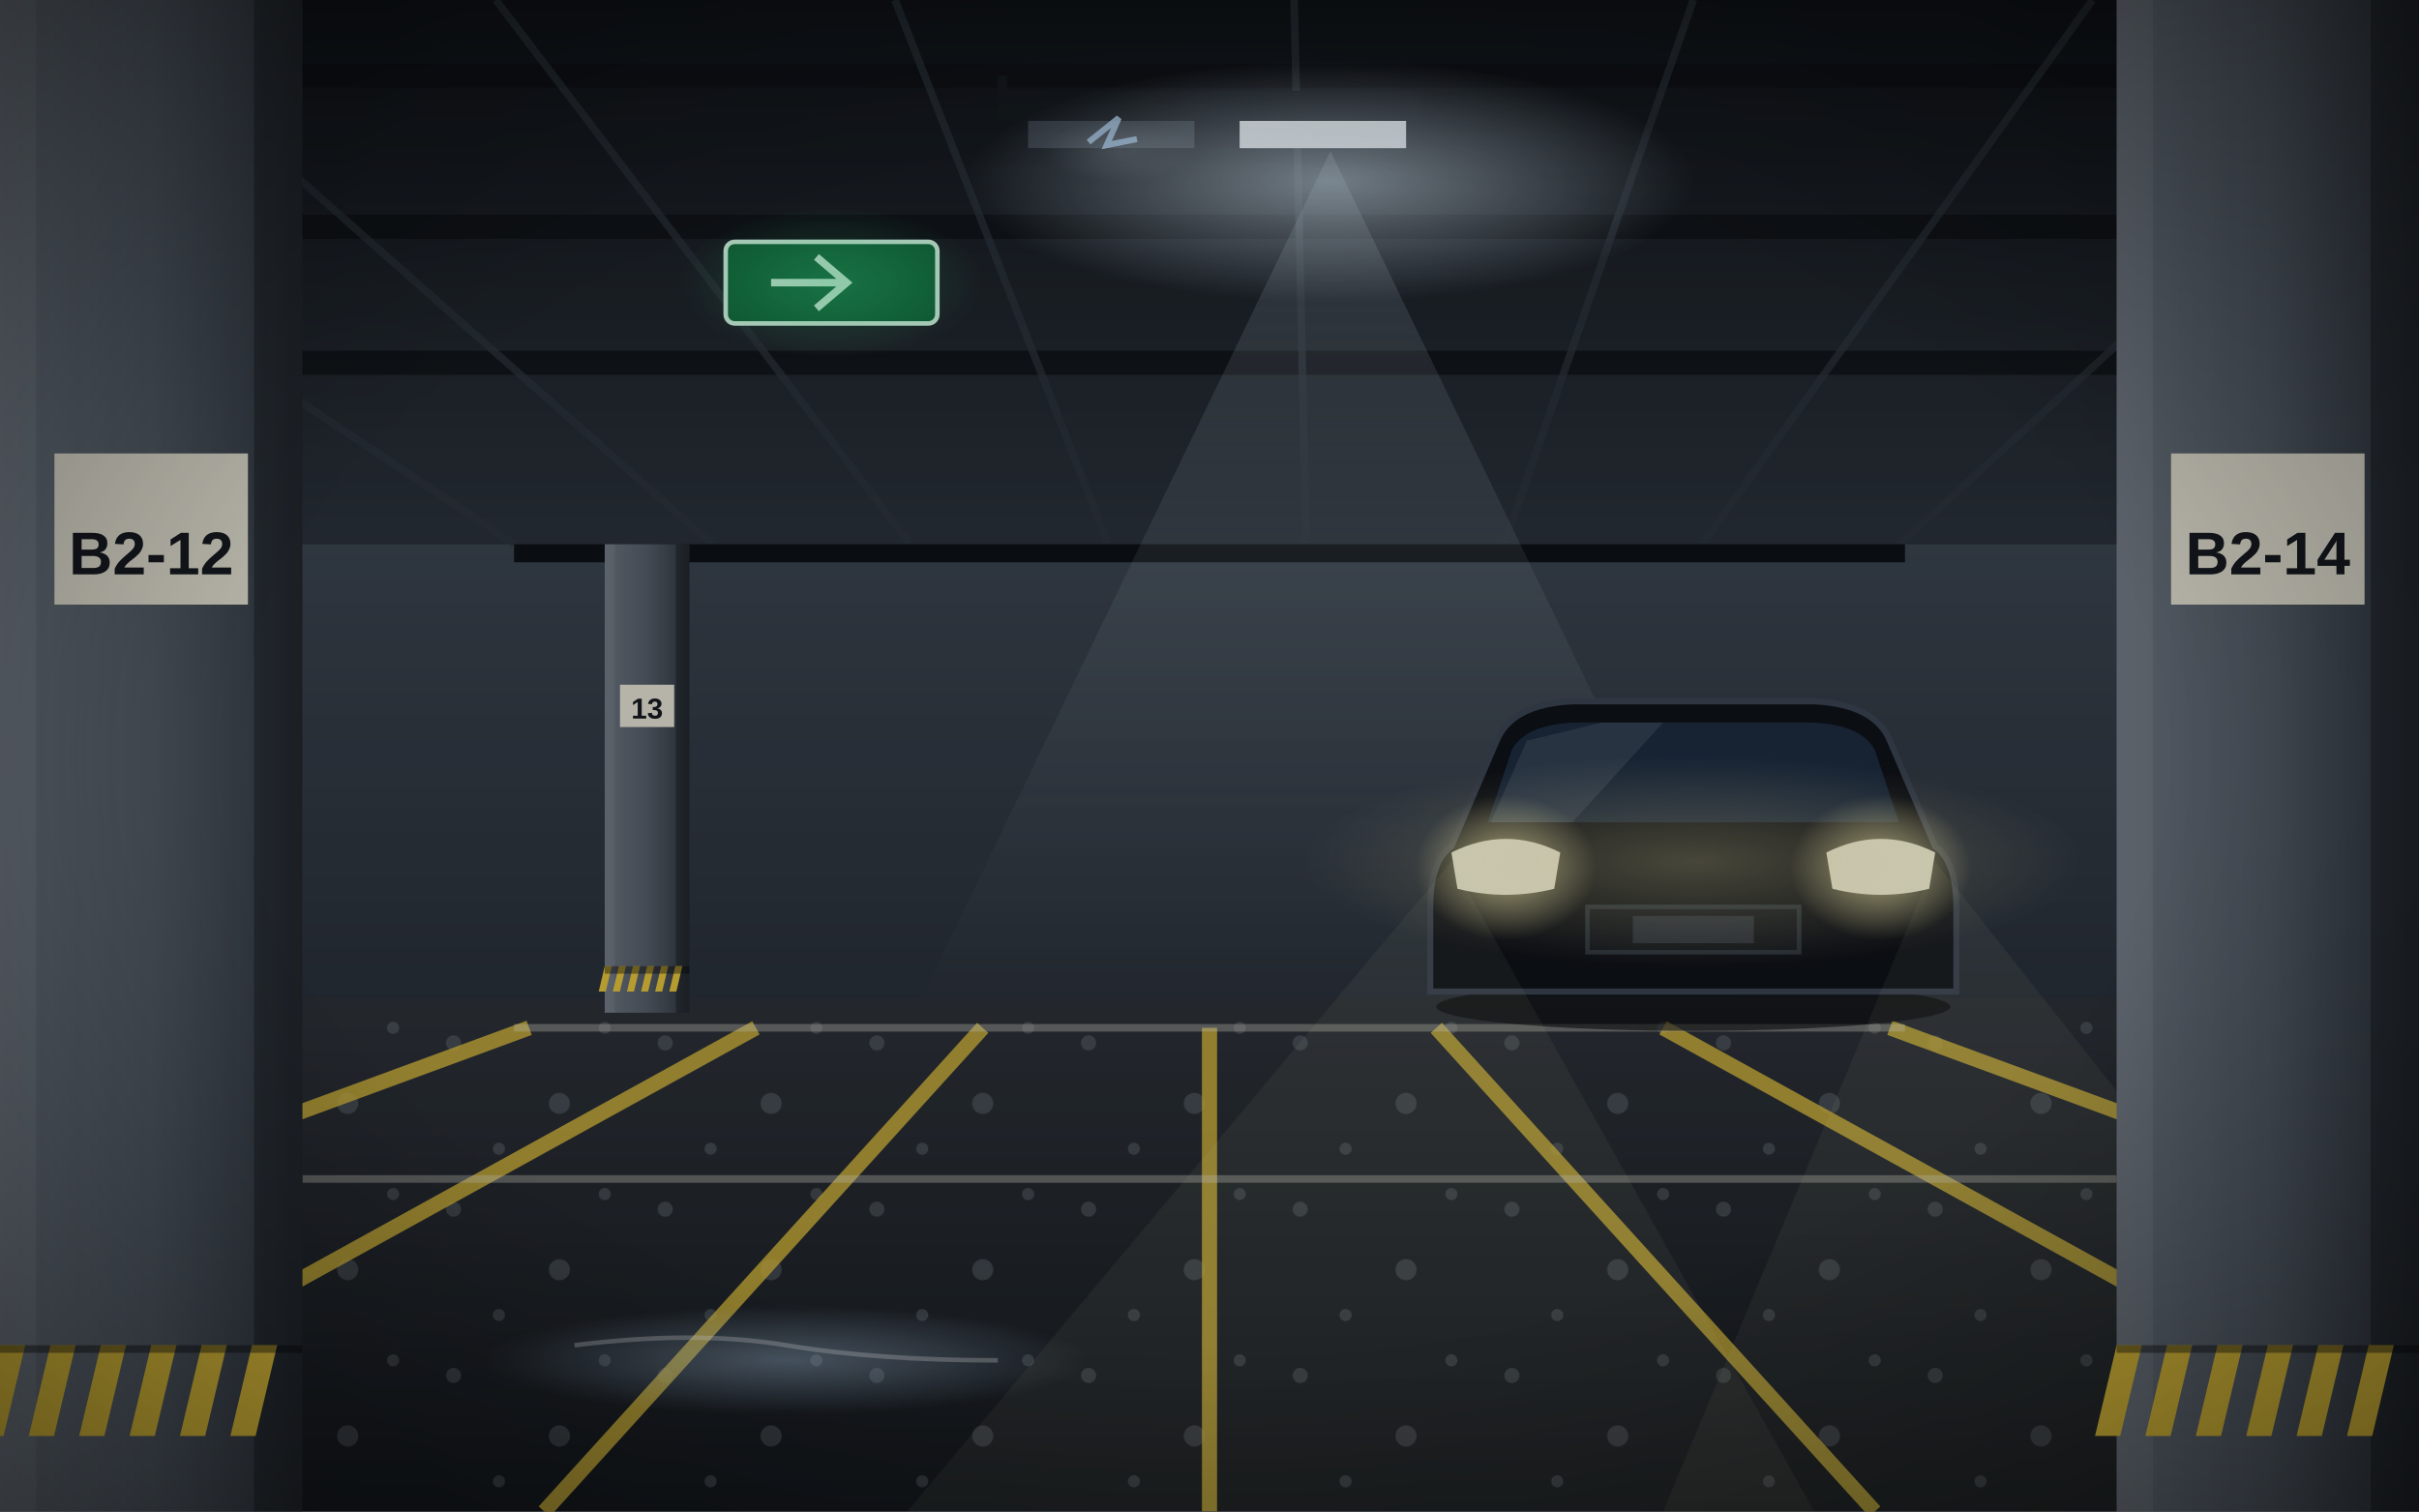
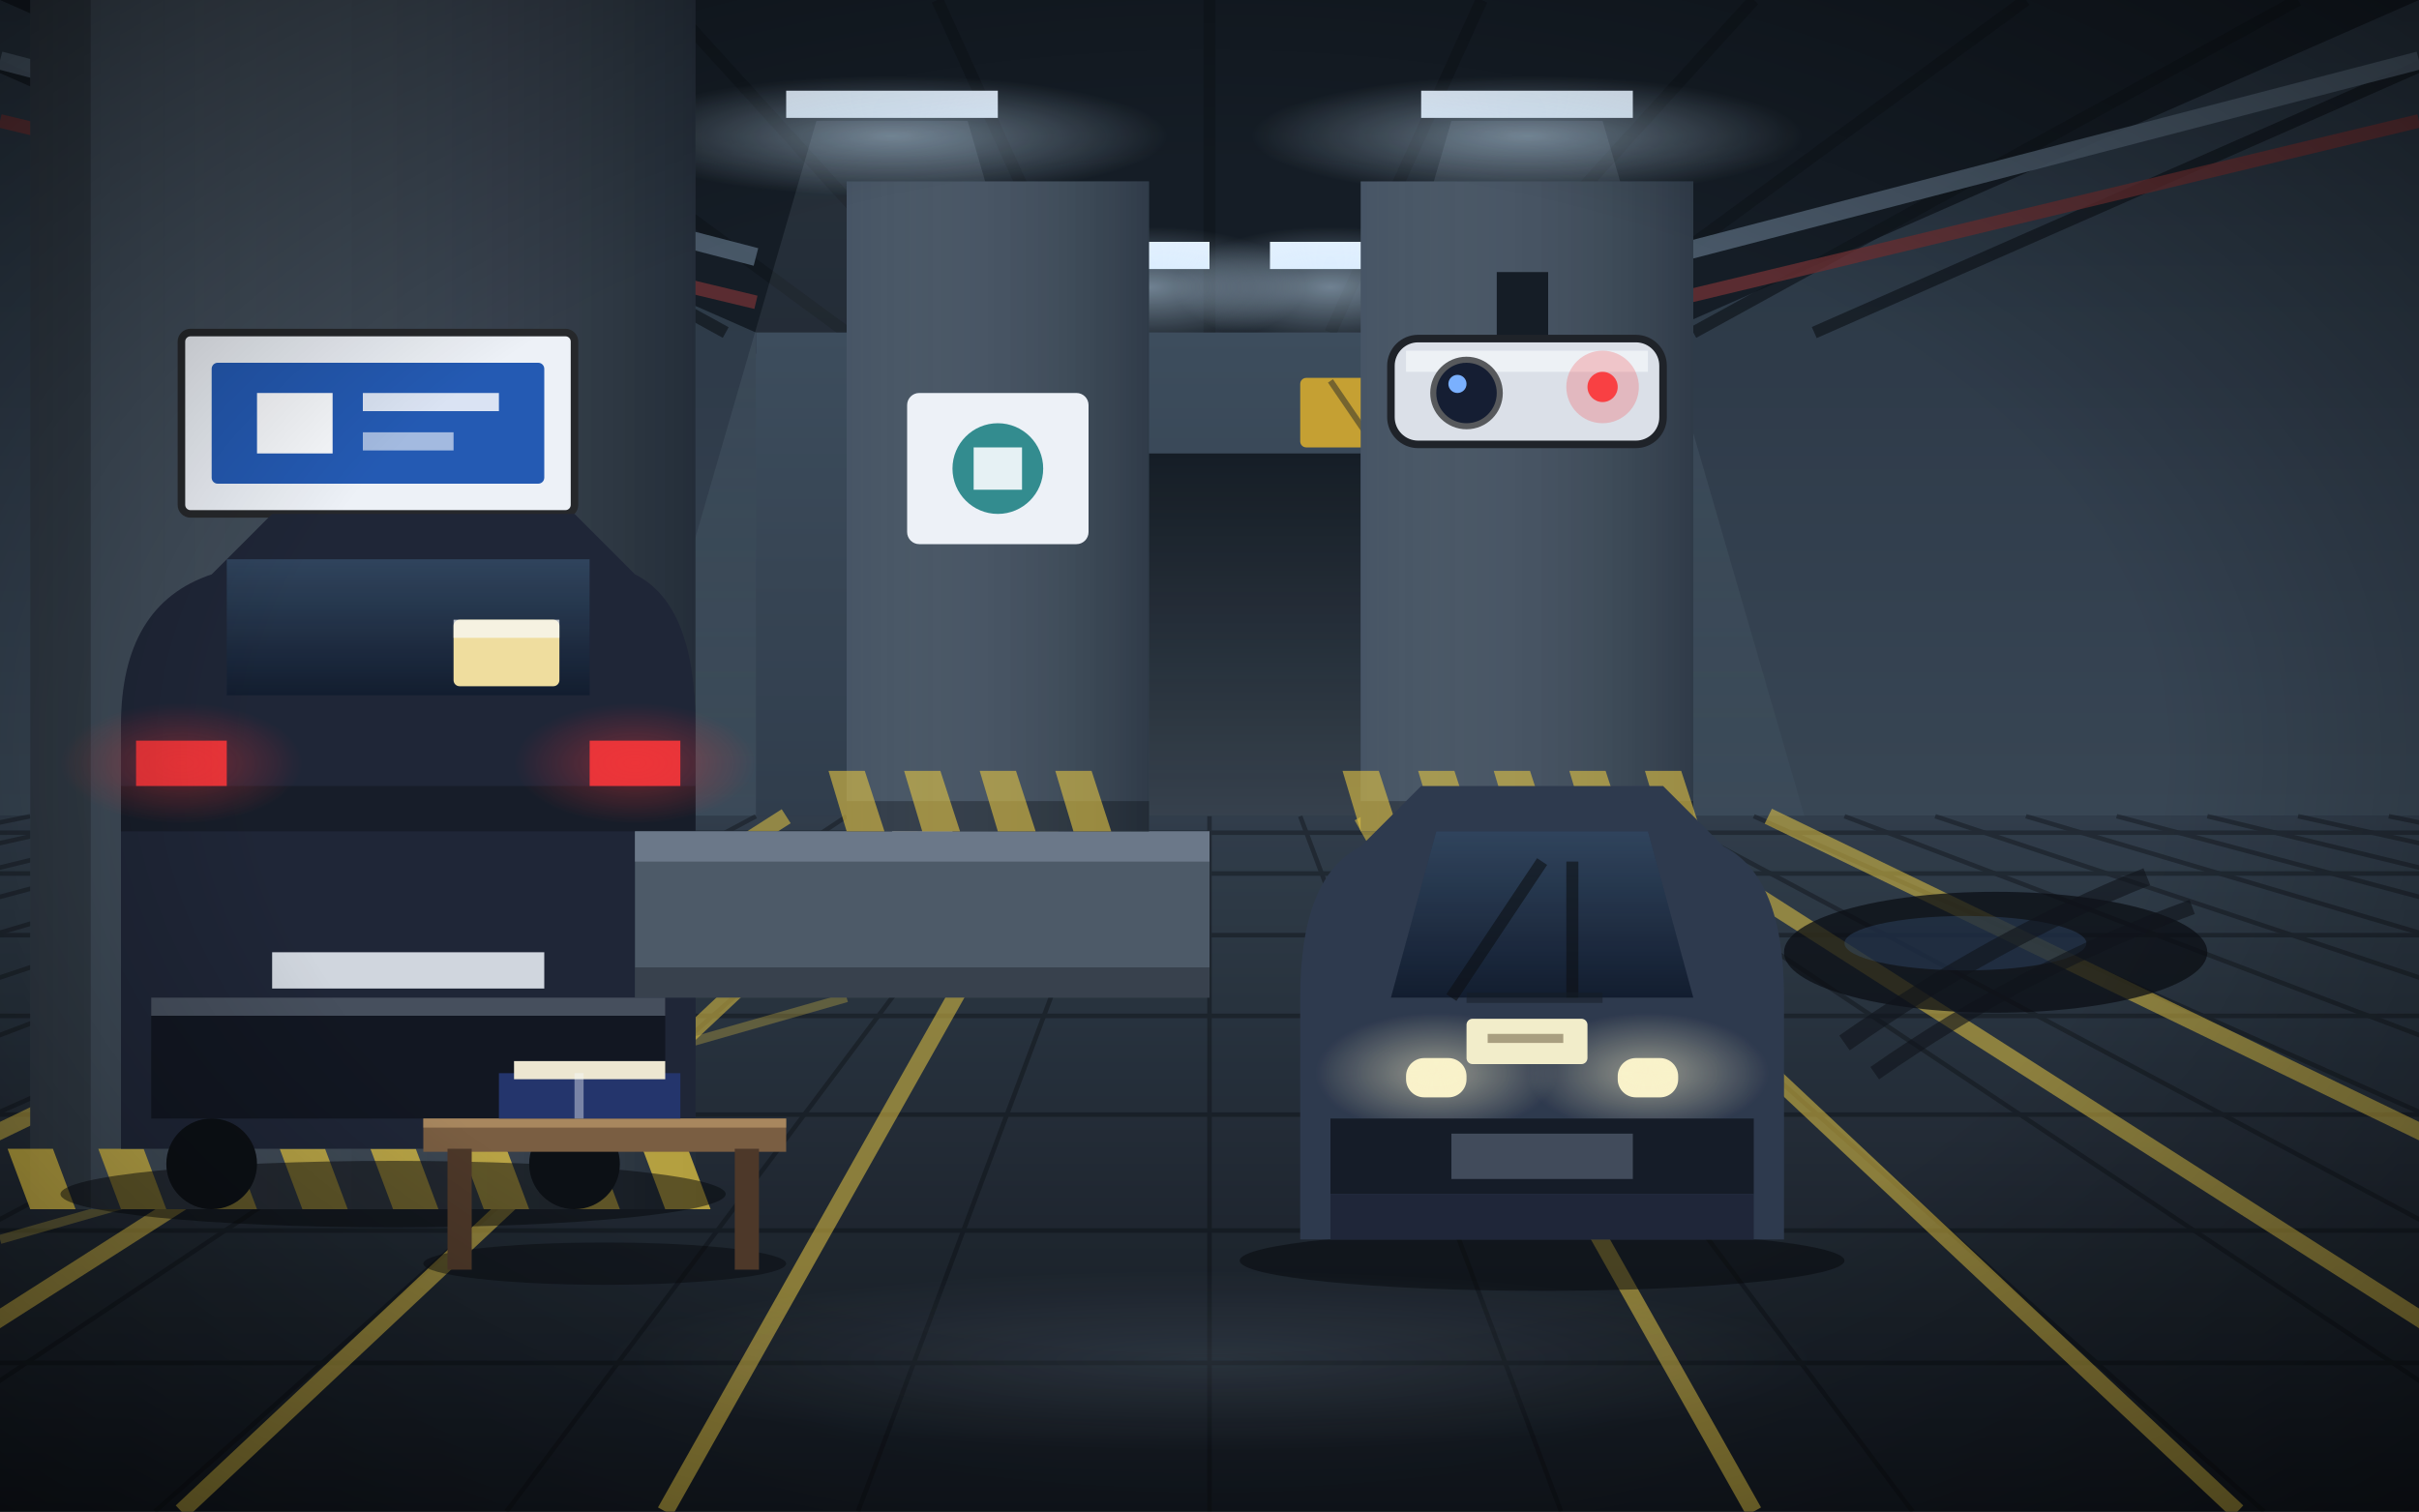
- <svg xmlns="http://www.w3.org/2000/svg" viewBox="0 0 160 100" preserveAspectRatio="xMidYMid slice" width="100%" height="100%">
+ <svg xmlns="http://www.w3.org/2000/svg" viewBox="0 0 160 100" preserveAspectRatio="xMidYMid slice" width="1920" height="1200">
  <defs>
-     <radialGradient id="vgl21" cx="0.5" cy="0.5" r="0.78">
+     <linearGradient id="gar1" x1="0" y1="0" x2="0" y2="1">
+       <stop offset="0" stop-color="#232d38" stop-opacity="1" />
+       <stop offset="1" stop-color="#34414d" stop-opacity="1" />
+     </linearGradient>
+     <radialGradient id="gar2" cx="0.5" cy="0.5" r="0.5">
+       <stop offset="0" stop-color="#cfeaff" stop-opacity="0.5" />
+       <stop offset="1" stop-color="#cfeaff" stop-opacity="0" />
+     </radialGradient>
+     <radialGradient id="gar3" cx="0.5" cy="0.5" r="0.5">
+       <stop offset="0" stop-color="#cfeaff" stop-opacity="0.5" />
+       <stop offset="1" stop-color="#cfeaff" stop-opacity="0" />
+     </radialGradient>
+     <radialGradient id="gar4" cx="0.5" cy="0.5" r="0.5">
+       <stop offset="0" stop-color="#cfeaff" stop-opacity="0.5" />
+       <stop offset="1" stop-color="#cfeaff" stop-opacity="0" />
+     </radialGradient>
+     <radialGradient id="gar5" cx="0.5" cy="0.5" r="0.5">
+       <stop offset="0" stop-color="#cfeaff" stop-opacity="0.5" />
+       <stop offset="1" stop-color="#cfeaff" stop-opacity="0" />
+     </radialGradient>
+     <linearGradient id="gar6" x1="0" y1="0" x2="0" y2="1">
+       <stop offset="0" stop-color="#cfeaff" stop-opacity="0.1" />
+       <stop offset="1" stop-color="#cfeaff" stop-opacity="0" />
+     </linearGradient>
+     <linearGradient id="gar7" x1="0" y1="0" x2="0" y2="1">
+       <stop offset="0" stop-color="#cfeaff" stop-opacity="0.1" />
+       <stop offset="1" stop-color="#cfeaff" stop-opacity="0" />
+     </linearGradient>
+     <linearGradient id="gar8" x1="0" y1="0" x2="0" y2="1">
+       <stop offset="0" stop-color="#3a4856" stop-opacity="1" />
+       <stop offset="1" stop-color="#2c3844" stop-opacity="1" />
+     </linearGradient>
+     <linearGradient id="gar9" x1="0" y1="0" x2="0" y2="1">
+       <stop offset="0" stop-color="#cfe8ff" stop-opacity="0.0" />
+       <stop offset="1" stop-color="#cfe8ff" stop-opacity="0.18" />
+     </linearGradient>
+     <linearGradient id="gar10" x1="0" y1="0" x2="0" y2="1">
+       <stop offset="0" stop-color="#27313b" stop-opacity="1" />
+       <stop offset="1" stop-color="#0f1318" stop-opacity="1" />
+     </linearGradient>
+     <linearGradient id="gar11" x1="0" y1="0" x2="0" y2="1">
+       <stop offset="0" stop-color="#2d3843" stop-opacity="1" />
+       <stop offset="1" stop-color="#0c0f13" stop-opacity="1" />
+     </linearGradient>
+     <linearGradient id="gar12" x1="0" y1="0" x2="1" y2="0">
+       <stop offset="0" stop-color="#fff" stop-opacity="0.05" />
+       <stop offset="1" stop-color="#000" stop-opacity="0.3" />
+     </linearGradient>
+     <linearGradient id="gar13" x1="0" y1="0" x2="0" y2="1">
+       <stop offset="0" stop-color="#9ad0ff" stop-opacity="0.22" />
+       <stop offset="1" stop-color="#9ad0ff" stop-opacity="0.0" />
+     </linearGradient>
+     <radialGradient id="gar14" cx="0.5" cy="0.5" r="0.5">
+       <stop offset="0" stop-color="#ff3030" stop-opacity="0.4" />
+       <stop offset="1" stop-color="#ff3030" stop-opacity="0" />
+     </radialGradient>
+     <radialGradient id="gar15" cx="0.5" cy="0.5" r="0.5">
+       <stop offset="0" stop-color="#ff3030" stop-opacity="0.4" />
+       <stop offset="1" stop-color="#ff3030" stop-opacity="0" />
+     </radialGradient>
+     <linearGradient id="gar16" x1="0" y1="0" x2="1" y2="0">
+       <stop offset="0" stop-color="#fff" stop-opacity="0.05" />
+       <stop offset="1" stop-color="#000" stop-opacity="0.25" />
+     </linearGradient>
+     <linearGradient id="gar17" x1="0" y1="0" x2="1" y2="0">
+       <stop offset="0" stop-color="#fff" stop-opacity="0.05" />
+       <stop offset="1" stop-color="#000" stop-opacity="0.25" />
+     </linearGradient>
+     <linearGradient id="gar18" x1="0" y1="0" x2="0" y2="1">
+       <stop offset="0" stop-color="#9ad0ff" stop-opacity="0.22" />
+       <stop offset="1" stop-color="#9ad0ff" stop-opacity="0.0" />
+     </linearGradient>
+     <radialGradient id="gar19" cx="0.5" cy="0.5" r="0.5">
+       <stop offset="0" stop-color="#fff6c8" stop-opacity="0.5" />
+       <stop offset="1" stop-color="#fff6c8" stop-opacity="0" />
+     </radialGradient>
+     <radialGradient id="gar20" cx="0.5" cy="0.5" r="0.5">
+       <stop offset="0" stop-color="#fff6c8" stop-opacity="0.5" />
+       <stop offset="1" stop-color="#fff6c8" stop-opacity="0" />
+     </radialGradient>
+     <radialGradient id="gar21" cx="0.5" cy="0.5" r="0.5">
+       <stop offset="0" stop-color="#cfeaff" stop-opacity="0.1" />
+       <stop offset="1" stop-color="#cfeaff" stop-opacity="0" />
+     </radialGradient>
+     <radialGradient id="gar22" cx="0.5" cy="0.5" r="0.78">
      <stop offset="0.5" stop-color="#000" stop-opacity="0" />
-       <stop offset="1" stop-color="#000" stop-opacity="0.55" />
-     </radialGradient>
-     <linearGradient id="ttl21" x1="0" y1="0" x2="0" y2="1">
-       <stop offset="0" stop-color="#0e1115" />
-       <stop offset="1" stop-color="#2a3038" />
-     </linearGradient>
-     <linearGradient id="bwl21" x1="0" y1="0" x2="0" y2="1">
-       <stop offset="0" stop-color="#3a424c" />
-       <stop offset="1" stop-color="#272d35" />
-     </linearGradient>
-     <linearGradient id="gfl21" x1="0" y1="0" x2="0" y2="1">
-       <stop offset="0" stop-color="#2c3036" />
-       <stop offset="1" stop-color="#14171b" />
-     </linearGradient>
-     <pattern id="gsl21" width="14" height="11" patternUnits="userSpaceOnUse">
-       <circle cx="2" cy="3" r=".5" fill="#8a929c" opacity="0.3" />
-       <circle cx="9" cy="7" r=".7" fill="#8a929c" opacity="0.3" />
-       <circle cx="12" cy="2" r=".4" fill="#8a929c" opacity="0.3" />
-       <circle cx="5" cy="10" r=".4" fill="#8a929c" opacity="0.3" />
-     </pattern>
-     <linearGradient id="pll21" x1="0" y1="0" x2="1" y2="0">
-       <stop offset="0" stop-color="#6a727c" />
-       <stop offset="0.5" stop-color="#555d67" />
-       <stop offset="1" stop-color="#2f353d" />
-     </linearGradient>
-     <radialGradient id="fll21" cx="0.5" cy="0.5" r="0.5">
-       <stop offset="0" stop-color="#dff2ff" stop-opacity="0.6" />
-       <stop offset="1" stop-color="#dff2ff" stop-opacity="0" />
-     </radialGradient>
-     <linearGradient id="lcl21" x1="0" y1="0" x2="0" y2="1">
-       <stop offset="0" stop-color="#dff2ff" stop-opacity="0.17" />
-       <stop offset="1" stop-color="#dff2ff" stop-opacity="0" />
-     </linearGradient>
-     <radialGradient id="hfl21" cx="0.5" cy="0.5" r="0.5">
-       <stop offset="0" stop-color="#fff3b0" stop-opacity="0.8" />
-       <stop offset="1" stop-color="#fff3b0" stop-opacity="0" />
-     </radialGradient>
-     <radialGradient id="pdl21" cx="0.5" cy="0.5" r="0.5">
-       <stop offset="0" stop-color="#bfe0ff" stop-opacity="0.4" />
-       <stop offset="1" stop-color="#bfe0ff" stop-opacity="0" />
-     </radialGradient>
-     <radialGradient id="gnl21" cx="0.5" cy="0.5" r="0.5">
-       <stop offset="0" stop-color="#4aff9a" stop-opacity="0.5" />
-       <stop offset="1" stop-color="#4aff9a" stop-opacity="0" />
+       <stop offset="1" stop-color="#000" stop-opacity="0.6" />
    </radialGradient>
  </defs>
-   <rect x="0" y="0" width="160" height="100" fill="#1d2228" />
-   <rect x="0" y="0" width="160" height="36" fill="url(#ttl21)" />
-   <rect x="0" y="36" width="160" height="32" fill="url(#bwl21)" />
-   <g stroke="#0c0f13" stroke-width="1.6" opacity=".8">
-     <line x1="0" x2="160" y1="5" y2="5" />
-     <line x1="0" x2="160" y1="15" y2="15" />
-     <line x1="0" x2="160" y1="24" y2="24" />
+   <rect x="0" y="0" width="160" height="100" fill="#1a222b" />
+   <rect x="0" y="0" width="160" height="54" fill="url(#gar1)" />
+   <path d="M0 0L160 0L110 22L50 22Z" fill="#10161c" />
+   <line x1="40" y1="22" x2="-10" y2="0" stroke="#0a0e12" stroke-width="0.8" opacity="0.7" />
+   <line x1="48" y1="22" x2="8" y2="0" stroke="#0a0e12" stroke-width="0.8" opacity="0.7" />
+   <line x1="56" y1="22" x2="26" y2="0" stroke="#0a0e12" stroke-width="0.8" opacity="0.7" />
+   <line x1="64" y1="22" x2="44" y2="0" stroke="#0a0e12" stroke-width="0.8" opacity="0.7" />
+   <line x1="72" y1="22" x2="62" y2="0" stroke="#0a0e12" stroke-width="0.8" opacity="0.7" />
+   <line x1="80" y1="22" x2="80" y2="0" stroke="#0a0e12" stroke-width="0.8" opacity="0.7" />
+   <line x1="88" y1="22" x2="98" y2="0" stroke="#0a0e12" stroke-width="0.8" opacity="0.7" />
+   <line x1="96" y1="22" x2="116" y2="0" stroke="#0a0e12" stroke-width="0.8" opacity="0.7" />
+   <line x1="104" y1="22" x2="134" y2="0" stroke="#0a0e12" stroke-width="0.8" opacity="0.7" />
+   <line x1="112" y1="22" x2="152" y2="0" stroke="#0a0e12" stroke-width="0.8" opacity="0.7" />
+   <line x1="120" y1="22" x2="170" y2="0" stroke="#0a0e12" stroke-width="0.8" opacity="0.7" />
+   <rect x="50" y="22" width="60" height="1.4" fill="#0a0e12" />
+   <line x1="0" y1="4" x2="50" y2="17" stroke="#4a5a68" stroke-width="1.2" opacity="0.9" />
+   <line x1="0" y1="8" x2="50" y2="20" stroke="#6a2a2a" stroke-width="0.9" opacity="0.8" />
+   <line x1="160" y1="4" x2="110" y2="17" stroke="#4a5a68" stroke-width="1.2" opacity="0.9" />
+   <line x1="160" y1="8" x2="110" y2="20" stroke="#6a2a2a" stroke-width="0.9" opacity="0.8" />
+   <rect x="52" y="6" width="14" height="1.8" fill="#eaf4ff" />
+   <ellipse cx="59" cy="9" rx="18.2" ry="4" fill="url(#gar2)" />
+   <rect x="94" y="6" width="14" height="1.8" fill="#eaf4ff" />
+   <ellipse cx="101" cy="9" rx="18.2" ry="4" fill="url(#gar3)" />
+   <rect x="72" y="16" width="8" height="1.8" fill="#eaf4ff" />
+   <ellipse cx="76" cy="19" rx="10.4" ry="4" fill="url(#gar4)" />
+   <rect x="84" y="16" width="8" height="1.8" fill="#eaf4ff" />
+   <ellipse cx="88" cy="19" rx="10.4" ry="4" fill="url(#gar5)" />
+   <path d="M54 8L64 8L82 70L36 70Z" fill="url(#gar6)" />
+   <path d="M96 8L106 8L124 70L78 70Z" fill="url(#gar7)" />
+   <rect x="50" y="22" width="60" height="32" fill="url(#gar8)" />
+   <rect x="70" y="30" width="20" height="24" fill="#10161c" />
+   <rect x="70" y="30" width="20" height="24" fill="url(#gar9)" />
+   <rect x="58" y="25" width="16" height="4.6" fill="#12643a" stroke="#d8ffe8" stroke-width="0.3" rx="0.4" />
+   <path d="M62 27.2H70M68 25.8L69.6 27.2L68 28.6" fill="none" opacity="0.8" stroke="#d8ffe8" stroke-width="0.6" />
+   <rect x="86" y="25" width="14" height="4.6" fill="#c8a02a" rx="0.4" />
+   <path d="M88 25.2l3 4.4M92 25.2l3 4.4M96 25.2l3 4.4" fill="none" opacity="0.5" stroke="#222" stroke-width="0.4" />
+   <rect x="0" y="54" width="160" height="46" fill="url(#gar10)" />
+   <rect x="0" y="54" width="160" height="46" fill="url(#gar11)" />
+   <g stroke="#000" stroke-width=".3" opacity="0.35">
+     <line x1="-28" y1="54" x2="-338.5" y2="100" />
+     <line x1="-22" y1="54" x2="-315.25" y2="100" />
+     <line x1="-16" y1="54" x2="-292" y2="100" />
+     <line x1="-10" y1="54" x2="-268.75" y2="100" />
+     <line x1="-4" y1="54" x2="-245.5" y2="100" />
+     <line x1="2" y1="54" x2="-222.25" y2="100" />
+     <line x1="8" y1="54" x2="-199" y2="100" />
+     <line x1="14" y1="54" x2="-175.75" y2="100" />
+     <line x1="20" y1="54" x2="-152.5" y2="100" />
+     <line x1="26" y1="54" x2="-129.25" y2="100" />
+     <line x1="32" y1="54" x2="-106" y2="100" />
+     <line x1="38" y1="54" x2="-82.75" y2="100" />
+     <line x1="44" y1="54" x2="-59.5" y2="100" />
+     <line x1="50" y1="54" x2="-36.25" y2="100" />
+     <line x1="56" y1="54" x2="-13" y2="100" />
+     <line x1="62" y1="54" x2="10.25" y2="100" />
+     <line x1="68" y1="54" x2="33.5" y2="100" />
+     <line x1="74" y1="54" x2="56.75" y2="100" />
+     <line x1="80" y1="54" x2="80" y2="100" />
+     <line x1="86" y1="54" x2="103.25" y2="100" />
+     <line x1="92" y1="54" x2="126.5" y2="100" />
+     <line x1="98" y1="54" x2="149.75" y2="100" />
+     <line x1="104" y1="54" x2="173" y2="100" />
+     <line x1="110" y1="54" x2="196.25" y2="100" />
+     <line x1="116" y1="54" x2="219.5" y2="100" />
+     <line x1="122" y1="54" x2="242.75" y2="100" />
+     <line x1="128" y1="54" x2="266" y2="100" />
+     <line x1="134" y1="54" x2="289.25" y2="100" />
+     <line x1="140" y1="54" x2="312.5" y2="100" />
+     <line x1="146" y1="54" x2="335.75" y2="100" />
+     <line x1="152" y1="54" x2="359" y2="100" />
+     <line x1="158" y1="54" x2="382.25" y2="100" />
+     <line x1="164" y1="54" x2="405.5" y2="100" />
+     <line x1="170" y1="54" x2="428.75" y2="100" />
+     <line x1="176" y1="54" x2="452" y2="100" />
+     <line x1="182" y1="54" x2="475.25" y2="100" />
+     <line x1="188" y1="54" x2="498.5" y2="100" />
+     <line x1="0" y1="55.09" x2="160" y2="55.09" />
+     <line x1="0" y1="57.79" x2="160" y2="57.79" />
+     <line x1="0" y1="61.87" x2="160" y2="61.87" />
+     <line x1="0" y1="67.21" x2="160" y2="67.21" />
+     <line x1="0" y1="73.74" x2="160" y2="73.74" />
+     <line x1="0" y1="81.41" x2="160" y2="81.41" />
+     <line x1="0" y1="90.17" x2="160" y2="90.17" />
  </g>
-   <g stroke="#2c333b" stroke-width=".5" opacity=".7">
-     <line x1="34" y1="36" x2="-20" y2="0" />
-     <line x1="47.1" y1="36" x2="6.4" y2="0" />
-     <line x1="60.2" y1="36" x2="32.8" y2="0" />
-     <line x1="73.3" y1="36" x2="59.2" y2="0" />
-     <line x1="86.4" y1="36" x2="85.6" y2="0" />
-     <line x1="99.5" y1="36" x2="112" y2="0" />
-     <line x1="112.6" y1="36" x2="138.4" y2="0" />
-     <line x1="125.7" y1="36" x2="164.8" y2="0" />
-   </g>
-   <rect x="34" y="36" width="92" height="1.2" fill="#0c0f13" />
-   <rect x="66" y="6" width="28" height="2" fill="#15191e" />
-   <rect x="68" y="8" width="11" height="1.8" fill="#3a4048" />
-   <rect x="82" y="8" width="11" height="1.8" fill="#f6fbff" />
-   <rect x="82" y="8" width="11" height="1.8" fill="#fff" opacity=".6" />
-   <rect x="66" y="5" width="0.6" height="1.2" fill="#15191e" />
-   <ellipse cx="88" cy="12" rx="24" ry="8" fill="url(#fll21)" />
-   <ellipse cx="74" cy="10" rx="5" ry="2" fill="url(#fll21)" opacity=".25" />
-   <path d="M72 9.4l2-1.6-.8 1.8 2 -.4" stroke="#bfe0ff" stroke-width=".4" fill="none" opacity=".8" />
-   <path d="M88 10L60 68H116Z" fill="url(#lcl21)" />
-   <rect x="0" y="66" width="160" height="34" fill="url(#gfl21)" />
-   <rect x="0" y="66" width="160" height="34" fill="url(#gsl21)" />
-   <g stroke="#e8c53a" stroke-width="1" opacity=".75">
-     <line x1="35" y1="68" x2="-52" y2="100" />
-     <line x1="50" y1="68" x2="-8" y2="100" />
-     <line x1="65" y1="68" x2="36" y2="100" />
-     <line x1="80" y1="68" x2="80" y2="100" />
-     <line x1="95" y1="68" x2="124" y2="100" />
-     <line x1="110" y1="68" x2="168" y2="100" />
-     <line x1="125" y1="68" x2="212" y2="100" />
-   </g>
-   <g stroke="#e8e4d4" stroke-width=".5" opacity=".35">
-     <path d="M34 68H126M20 78H140" />
-   </g>
-   <ellipse cx="52" cy="90" rx="20" ry="3.6" fill="url(#pdl21)" />
-   <path d="M38 89Q46 88 52 89T66 90" stroke="#fff" stroke-width=".3" opacity=".3" fill="none" />
-   <ellipse cx="112" cy="66.6" rx="17" ry="1.6" fill="#000" opacity=".55" />
-   <path d="M96 56L99 49Q100 46.6 104 46.4H120Q124 46.6 125 49L128 56Q129.4 57 129.4 60V65.6H94.6V60Q94.6 57 96 56Z" fill="#0d0f14" stroke="#3a4250" stroke-width=".4" />
-   <path d="M100 49.6Q101 47.8 104.6 47.8H119.4Q123 47.8 124 49.6L125.6 54.4H98.4Z" fill="#1c2a3e" />
-   <path d="M101 49L106 47.8H110L104 54.4H98.6Z" fill="#fff" opacity=".1" />
-   <rect x="105" y="60" width="14" height="3" fill="#14171c" stroke="#2c333b" stroke-width=".3" />
-   <rect x="108" y="60.6" width="8" height="1.8" fill="#4a525e" opacity=".5" />
-   <ellipse cx="99.6" cy="57.4" rx="6" ry="4.8" fill="url(#hfl21)" />
-   <path d="M96 56.4Q99.6 54.6 103.2 56.4L102.8 58.8Q99.6 59.6 96.4 58.8Z" fill="#fffbe0" />
-   <ellipse cx="124.4" cy="57.4" rx="6" ry="4.8" fill="url(#hfl21)" />
-   <path d="M120.8 56.4Q124.4 54.6 128 56.4L127.6 58.8Q124.4 59.6 121.2 58.8Z" fill="#fffbe0" />
-   <path d="M96 57L60 100H120Z" fill="#fff7c8" opacity=".06" />
-   <path d="M128 57L162 100H110Z" fill="#fff7c8" opacity=".06" />
-   <ellipse cx="112" cy="57" rx="26" ry="7" fill="url(#hfl21)" opacity=".4" />
-   <rect x="48" y="16" width="14" height="5.4" fill="#0f6a3a" stroke="#d8ffe8" stroke-width=".3" rx=".6" />
-   <path d="M51 18.7H56M54 17L56 18.7L54 20.4" stroke="#d8ffe8" stroke-width=".5" fill="none" />
-   <text x="59" y="20.4" font-size="2.4" fill="#d8ffe8" text-anchor="middle" font-weight="800" opacity="0">S</text>
-   <ellipse cx="55" cy="18.7" rx="10" ry="5" fill="url(#gnl21)" opacity=".5" />
-   <rect x="40" y="36" width="5.6" height="31" fill="url(#pll21)" />
-   <rect x="40" y="36" width="0.672" height="31" fill="#fff" opacity=".07" />
-   <rect x="44.704" y="36" width="0.896" height="31" fill="#000" opacity=".3" />
-   <path d="M40 64.2l0.6 0l-0.6 1.68z" fill="#000" opacity="0" />
-   <path d="M42.4 64.2l0.6 0l-0.6 1.68z" fill="#000" opacity="0" />
-   <path d="M44.8 64.2l0.6 0l-0.6 1.68z" fill="#000" opacity="0" />
-   <path d="M40 63.92h0.467l-0.4 1.68h-0.467z" fill="#e8c53a" />
-   <path d="M40.933 63.92h0.467l-0.4 1.68h-0.467z" fill="#e8c53a" />
-   <path d="M41.867 63.92h0.467l-0.4 1.68h-0.467z" fill="#e8c53a" />
-   <path d="M42.8 63.92h0.467l-0.4 1.68h-0.467z" fill="#e8c53a" />
-   <path d="M43.733 63.92h0.467l-0.4 1.68h-0.467z" fill="#e8c53a" />
-   <path d="M44.667 63.92h0.467l-0.4 1.68h-0.467z" fill="#e8c53a" />
-   <rect x="40" y="63.92" width="5.6" height="0.5" fill="#000" opacity=".4" />
-   <rect x="41.008" y="45.3" width="3.584" height="2.8" fill="#e8e4d4" />
-   <text x="42.8" y="47.54" font-size="1.904" text-anchor="middle" font-weight="900" fill="#14171c" font-family="Arial,sans-serif">13</text>
-   <rect x="0" y="0" width="20" height="100" fill="url(#pll21)" />
-   <rect x="0" y="0" width="2.4" height="100" fill="#fff" opacity=".07" />
-   <rect x="16.8" y="0" width="3.2" height="100" fill="#000" opacity=".3" />
-   <path d="M0 90l1.2 0l-1.2 6z" fill="#000" opacity="0" />
-   <path d="M2.4 90l1.2 0l-1.2 6z" fill="#000" opacity="0" />
-   <path d="M4.8 90l1.2 0l-1.2 6z" fill="#000" opacity="0" />
-   <path d="M7.2 90l1.2 0l-1.2 6z" fill="#000" opacity="0" />
-   <path d="M9.6 90l1.2 0l-1.2 6z" fill="#000" opacity="0" />
-   <path d="M12 90l1.2 0l-1.2 6z" fill="#000" opacity="0" />
-   <path d="M14.4 90l1.2 0l-1.2 6z" fill="#000" opacity="0" />
-   <path d="M16.8 90l1.2 0l-1.2 6z" fill="#000" opacity="0" />
-   <path d="M19.2 90l1.2 0l-1.2 6z" fill="#000" opacity="0" />
-   <path d="M0 89h1.667l-1.429 6h-1.667z" fill="#e8c53a" />
-   <path d="M3.333 89h1.667l-1.429 6h-1.667z" fill="#e8c53a" />
-   <path d="M6.667 89h1.667l-1.429 6h-1.667z" fill="#e8c53a" />
-   <path d="M10 89h1.667l-1.429 6h-1.667z" fill="#e8c53a" />
-   <path d="M13.333 89h1.667l-1.429 6h-1.667z" fill="#e8c53a" />
-   <path d="M16.667 89h1.667l-1.429 6h-1.667z" fill="#e8c53a" />
-   <rect x="0" y="89" width="20" height="0.5" fill="#000" opacity=".4" />
-   <rect x="3.6" y="30" width="12.8" height="10" fill="#e8e4d4" />
-   <text x="10" y="38" font-size="4" text-anchor="middle" font-weight="900" fill="#14171c" font-family="Arial,sans-serif">B2-12</text>
-   <rect x="140" y="0" width="20" height="100" fill="url(#pll21)" />
-   <rect x="140" y="0" width="2.4" height="100" fill="#fff" opacity=".07" />
-   <rect x="156.8" y="0" width="3.2" height="100" fill="#000" opacity=".3" />
-   <path d="M140 90l1.2 0l-1.2 6z" fill="#000" opacity="0" />
-   <path d="M142.4 90l1.2 0l-1.2 6z" fill="#000" opacity="0" />
-   <path d="M144.8 90l1.2 0l-1.2 6z" fill="#000" opacity="0" />
-   <path d="M147.2 90l1.2 0l-1.2 6z" fill="#000" opacity="0" />
-   <path d="M149.6 90l1.2 0l-1.2 6z" fill="#000" opacity="0" />
-   <path d="M152 90l1.2 0l-1.2 6z" fill="#000" opacity="0" />
-   <path d="M154.4 90l1.2 0l-1.2 6z" fill="#000" opacity="0" />
-   <path d="M156.8 90l1.2 0l-1.2 6z" fill="#000" opacity="0" />
-   <path d="M159.2 90l1.2 0l-1.2 6z" fill="#000" opacity="0" />
-   <path d="M140 89h1.667l-1.429 6h-1.667z" fill="#e8c53a" />
-   <path d="M143.333 89h1.667l-1.429 6h-1.667z" fill="#e8c53a" />
-   <path d="M146.667 89h1.667l-1.429 6h-1.667z" fill="#e8c53a" />
-   <path d="M150 89h1.667l-1.429 6h-1.667z" fill="#e8c53a" />
-   <path d="M153.333 89h1.667l-1.429 6h-1.667z" fill="#e8c53a" />
-   <path d="M156.667 89h1.667l-1.429 6h-1.667z" fill="#e8c53a" />
-   <rect x="140" y="89" width="20" height="0.5" fill="#000" opacity=".4" />
-   <rect x="143.6" y="30" width="12.8" height="10" fill="#e8e4d4" />
-   <text x="150" y="38" font-size="4" text-anchor="middle" font-weight="900" fill="#14171c" font-family="Arial,sans-serif">B2-14</text>
-   <rect x="0" y="0" width="160" height="100" fill="#04070e" opacity=".22" />
-   <rect width="160" height="100" fill="url(#vgl21)" />
+   <line x1="43.04" y1="54" x2="-52" y2="100" stroke="#e8c53a" stroke-width="1.1" opacity="0.55" />
+   <line x1="52" y1="54" x2="-20" y2="100" stroke="#e8c53a" stroke-width="1.1" opacity="0.55" />
+   <line x1="60.96" y1="54" x2="12" y2="100" stroke="#e8c53a" stroke-width="1.1" opacity="0.55" />
+   <line x1="69.92" y1="54" x2="44" y2="100" stroke="#e8c53a" stroke-width="1.1" opacity="0.55" />
+   <line x1="90.08" y1="54" x2="116" y2="100" stroke="#e8c53a" stroke-width="1.1" opacity="0.55" />
+   <line x1="99.04" y1="54" x2="148" y2="100" stroke="#e8c53a" stroke-width="1.1" opacity="0.55" />
+   <line x1="108" y1="54" x2="180" y2="100" stroke="#e8c53a" stroke-width="1.1" opacity="0.55" />
+   <line x1="116.96" y1="54" x2="212" y2="100" stroke="#e8c53a" stroke-width="1.1" opacity="0.55" />
+   <line x1="0" y1="82" x2="56" y2="66" stroke="#e8c53a" stroke-width="0.6" opacity="0.3" />
+   <rect x="2" y="0" width="44" height="80" fill="#2d3844" />
+   <rect x="2" y="0" width="44" height="80" fill="url(#gar12)" />
+   <rect x="2" y="0" width="4" height="80" fill="#000" opacity="0.25" />
+   <rect x="12" y="22" width="26" height="12" fill="#f2f5f8" stroke="#222" stroke-width="0.5" rx="0.6" />
+   <rect x="14" y="24" width="22" height="8" fill="#1f56b0" rx="0.4" />
+   <rect x="17" y="26" width="5" height="4" fill="#fff" />
+   <rect x="24" y="26" width="9" height="1.2" fill="#fff" opacity="0.85" />
+   <rect x="24" y="28.6" width="6" height="1.2" fill="#fff" opacity="0.6" />
+   <path d="M2 80L5 80L3.5 76L0.5 76Z" fill="#e8c53a" opacity="0.75" />
+   <path d="M8 80L11 80L9.5 76L6.5 76Z" fill="#e8c53a" opacity="0.75" />
+   <path d="M14 80L17 80L15.5 76L12.5 76Z" fill="#e8c53a" opacity="0.75" />
+   <path d="M20 80L23 80L21.5 76L18.5 76Z" fill="#e8c53a" opacity="0.75" />
+   <path d="M26 80L29 80L27.5 76L24.5 76Z" fill="#e8c53a" opacity="0.75" />
+   <path d="M32 80L35 80L33.5 76L30.5 76Z" fill="#e8c53a" opacity="0.75" />
+   <path d="M38 80L41 80L39.5 76L36.5 76Z" fill="#e8c53a" opacity="0.75" />
+   <path d="M44 80L47 80L45.5 76L42.5 76Z" fill="#e8c53a" opacity="0.75" />
+   <ellipse cx="26" cy="79" rx="22" ry="2.2" fill="#000" opacity="0.5" />
+   <path d="M8 76V48Q8 40 14 38L18 34H38L42 38Q46 40 46 48V76Z" fill="#1a1f2e" />
+   <rect x="15" y="37" width="24" height="9" fill="#0d1626" />
+   <rect x="15" y="37" width="24" height="9" fill="url(#gar13)" />
+   <rect x="30" y="41" width="7" height="4.4" fill="#ffe9a0" opacity="0.95" rx="0.4" />
+   <rect x="30" y="41" width="7" height="1.2" fill="#fff" opacity="0.7" />
+   <rect x="8" y="52" width="38" height="3" fill="#000" opacity="0.3" />
+   <rect x="9" y="49" width="6" height="3" fill="#ff3030" opacity="0.9" />
+   <rect x="39" y="49" width="6" height="3" fill="#ff3030" opacity="0.9" />
+   <ellipse cx="12" cy="50.5" rx="8" ry="4" fill="url(#gar14)" />
+   <ellipse cx="42" cy="50.5" rx="8" ry="4" fill="url(#gar15)" />
+   <rect x="10" y="66" width="34" height="8" fill="#0d1018" />
+   <rect x="10" y="66" width="34" height="1.2" fill="#5a6270" opacity="0.7" />
+   <rect x="18" y="63" width="18" height="2.4" fill="#e8ecf0" opacity="0.9" />
+   <circle cx="14" cy="77" r="3" fill="#06080a" />
+   <circle cx="38" cy="77" r="3" fill="#06080a" />
+   <ellipse cx="40" cy="83.6" rx="12" ry="1.4" fill="#000" opacity="0.45" />
+   <rect x="28" y="74" width="24" height="2.2" fill="#7a5a3a" />
+   <rect x="28" y="74" width="24" height="0.6" fill="#c9a26a" opacity="0.6" />
+   <rect x="29.6" y="76" width="1.6" height="8" fill="#4a3220" />
+   <rect x="48.6" y="76" width="1.6" height="8" fill="#4a3220" />
+   <rect x="33" y="71" width="12" height="3" fill="#1f2f66" />
+   <rect x="34" y="70.2" width="10" height="1.2" fill="#f2ead0" />
+   <rect x="38" y="71" width="0.6" height="3" fill="#fff" opacity="0.4" />
+   <rect x="42" y="55" width="38" height="11" fill="#4a5662" />
+   <rect x="42" y="55" width="38" height="2" fill="#6a7684" />
+   <rect x="42" y="64" width="38" height="2" fill="#000" opacity="0.3" />
+   <path d="M58 49L59 55H63L64 49Z" fill="#f2f5f8" />
+   <rect x="58" y="49" width="6" height="1.2" fill="#d33a3a" />
+   <rect x="56" y="12" width="20" height="43" fill="#3a4856" />
+   <rect x="56" y="12" width="20" height="43" fill="url(#gar16)" />
+   <rect x="56" y="53" width="20" height="2" fill="#000" opacity="0.3" />
+   <rect x="60" y="26" width="12" height="10" fill="#f2f5f8" rx="0.8" />
+   <circle cx="66" cy="31" r="3" fill="#2f8a8a" />
+   <rect x="64.4" y="29.6" width="3.2" height="2.8" fill="#fff" opacity="0.9" />
+   <rect x="90" y="12" width="22" height="43" fill="#3a4856" />
+   <rect x="90" y="12" width="22" height="43" fill="url(#gar17)" />
+   <rect x="90" y="53" width="22" height="2" fill="#000" opacity="0.3" />
+   <rect x="99" y="18" width="3.4" height="5" fill="#10161c" />
+   <rect x="92" y="22.4" width="18" height="7" fill="#dfe3e8" stroke="#1a1c20" stroke-width="0.5" rx="1.8" />
+   <rect x="93" y="23.2" width="16" height="1.4" fill="#fff" opacity="0.6" />
+   <circle cx="97" cy="26" r="2.2" fill="#10172a" stroke="#555" stroke-width="0.4" />
+   <circle cx="96.4" cy="25.4" r="0.6" fill="#7ab0ff" />
+   <circle cx="106" cy="25.6" r="1" fill="#ff3b3b" />
+   <circle cx="106" cy="25.6" r="2.4" fill="#ff3b3b" opacity="0.25" />
+   <rect x="100" y="38" width="8" height="4" fill="#e8c53a" opacity="0.0" />
+   <path d="M56 55L58.5 55L57.2 51L54.8 51Z" fill="#e8c53a" opacity="0.6" />
+   <path d="M61 55L63.5 55L62.2 51L59.8 51Z" fill="#e8c53a" opacity="0.6" />
+   <path d="M66 55L68.5 55L67.2 51L64.8 51Z" fill="#e8c53a" opacity="0.6" />
+   <path d="M71 55L73.5 55L72.2 51L69.8 51Z" fill="#e8c53a" opacity="0.6" />
+   <path d="M90 55L92.5 55L91.2 51L88.8 51Z" fill="#e8c53a" opacity="0.6" />
+   <path d="M95 55L97.5 55L96.2 51L93.8 51Z" fill="#e8c53a" opacity="0.6" />
+   <path d="M100 55L102.5 55L101.2 51L98.8 51Z" fill="#e8c53a" opacity="0.6" />
+   <path d="M105 55L107.5 55L106.2 51L103.8 51Z" fill="#e8c53a" opacity="0.6" />
+   <path d="M110 55L112.5 55L111.2 51L108.8 51Z" fill="#e8c53a" opacity="0.6" />
+   <ellipse cx="102" cy="83.4" rx="20" ry="2" fill="#000" opacity="0.5" />
+   <path d="M86 82V66Q86 58 90 56L94 52H110L114 56Q118 58 118 66V82Z" fill="#2a3446" />
+   <path d="M92 66L95 55H109L112 66Z" fill="#0d1626" />
+   <path d="M92 66L95 55H109L112 66Z" fill="url(#gar18)" />
+   <path d="M96 66L102 57M104 66L104 57" fill="none" opacity="0.6" stroke="#06080a" stroke-width="0.8" />
+   <rect x="93" y="70" width="4" height="2.6" fill="#fff6c8" rx="1.2" />
+   <rect x="107" y="70" width="4" height="2.6" fill="#fff6c8" rx="1.2" />
+   <ellipse cx="95" cy="71" rx="8" ry="4" fill="url(#gar19)" />
+   <ellipse cx="109" cy="71" rx="8" ry="4" fill="url(#gar20)" />
+   <rect x="88" y="74" width="28" height="5" fill="#10151e" />
+   <rect x="96" y="75" width="12" height="3" fill="#4a5262" opacity="0.8" />
+   <rect x="88" y="79" width="28" height="3" fill="#1a2030" />
+   <rect x="97" y="67.4" width="8" height="3" fill="#f8f0c8" rx="0.4" />
+   <rect x="98.4" y="68.4" width="5" height="0.6" fill="#8a7a5a" opacity="0.7" />
+   <path d="M97 66H106" fill="none" opacity="0.5" stroke="#10161c" stroke-width="0.7" />
+   <ellipse cx="132" cy="63" rx="14" ry="4" fill="#05070a" opacity="0.75" />
+   <ellipse cx="130" cy="62.4" rx="8" ry="1.8" fill="#3a5a88" opacity="0.3" />
+   <path d="M122 69Q132 62 142 58" fill="none" opacity="0.6" stroke="#0a0c10" stroke-width="1.2" />
+   <path d="M124 71Q134 64 145 60" fill="none" opacity="0.6" stroke="#0a0c10" stroke-width="1" />
+   <ellipse cx="80" cy="90" rx="40" ry="6" fill="url(#gar21)" />
+   <rect x="0" y="0" width="160" height="100" fill="#7ab0e0" opacity="0.05" />
+   <rect width="160" height="100" fill="url(#gar22)" />
</svg>
